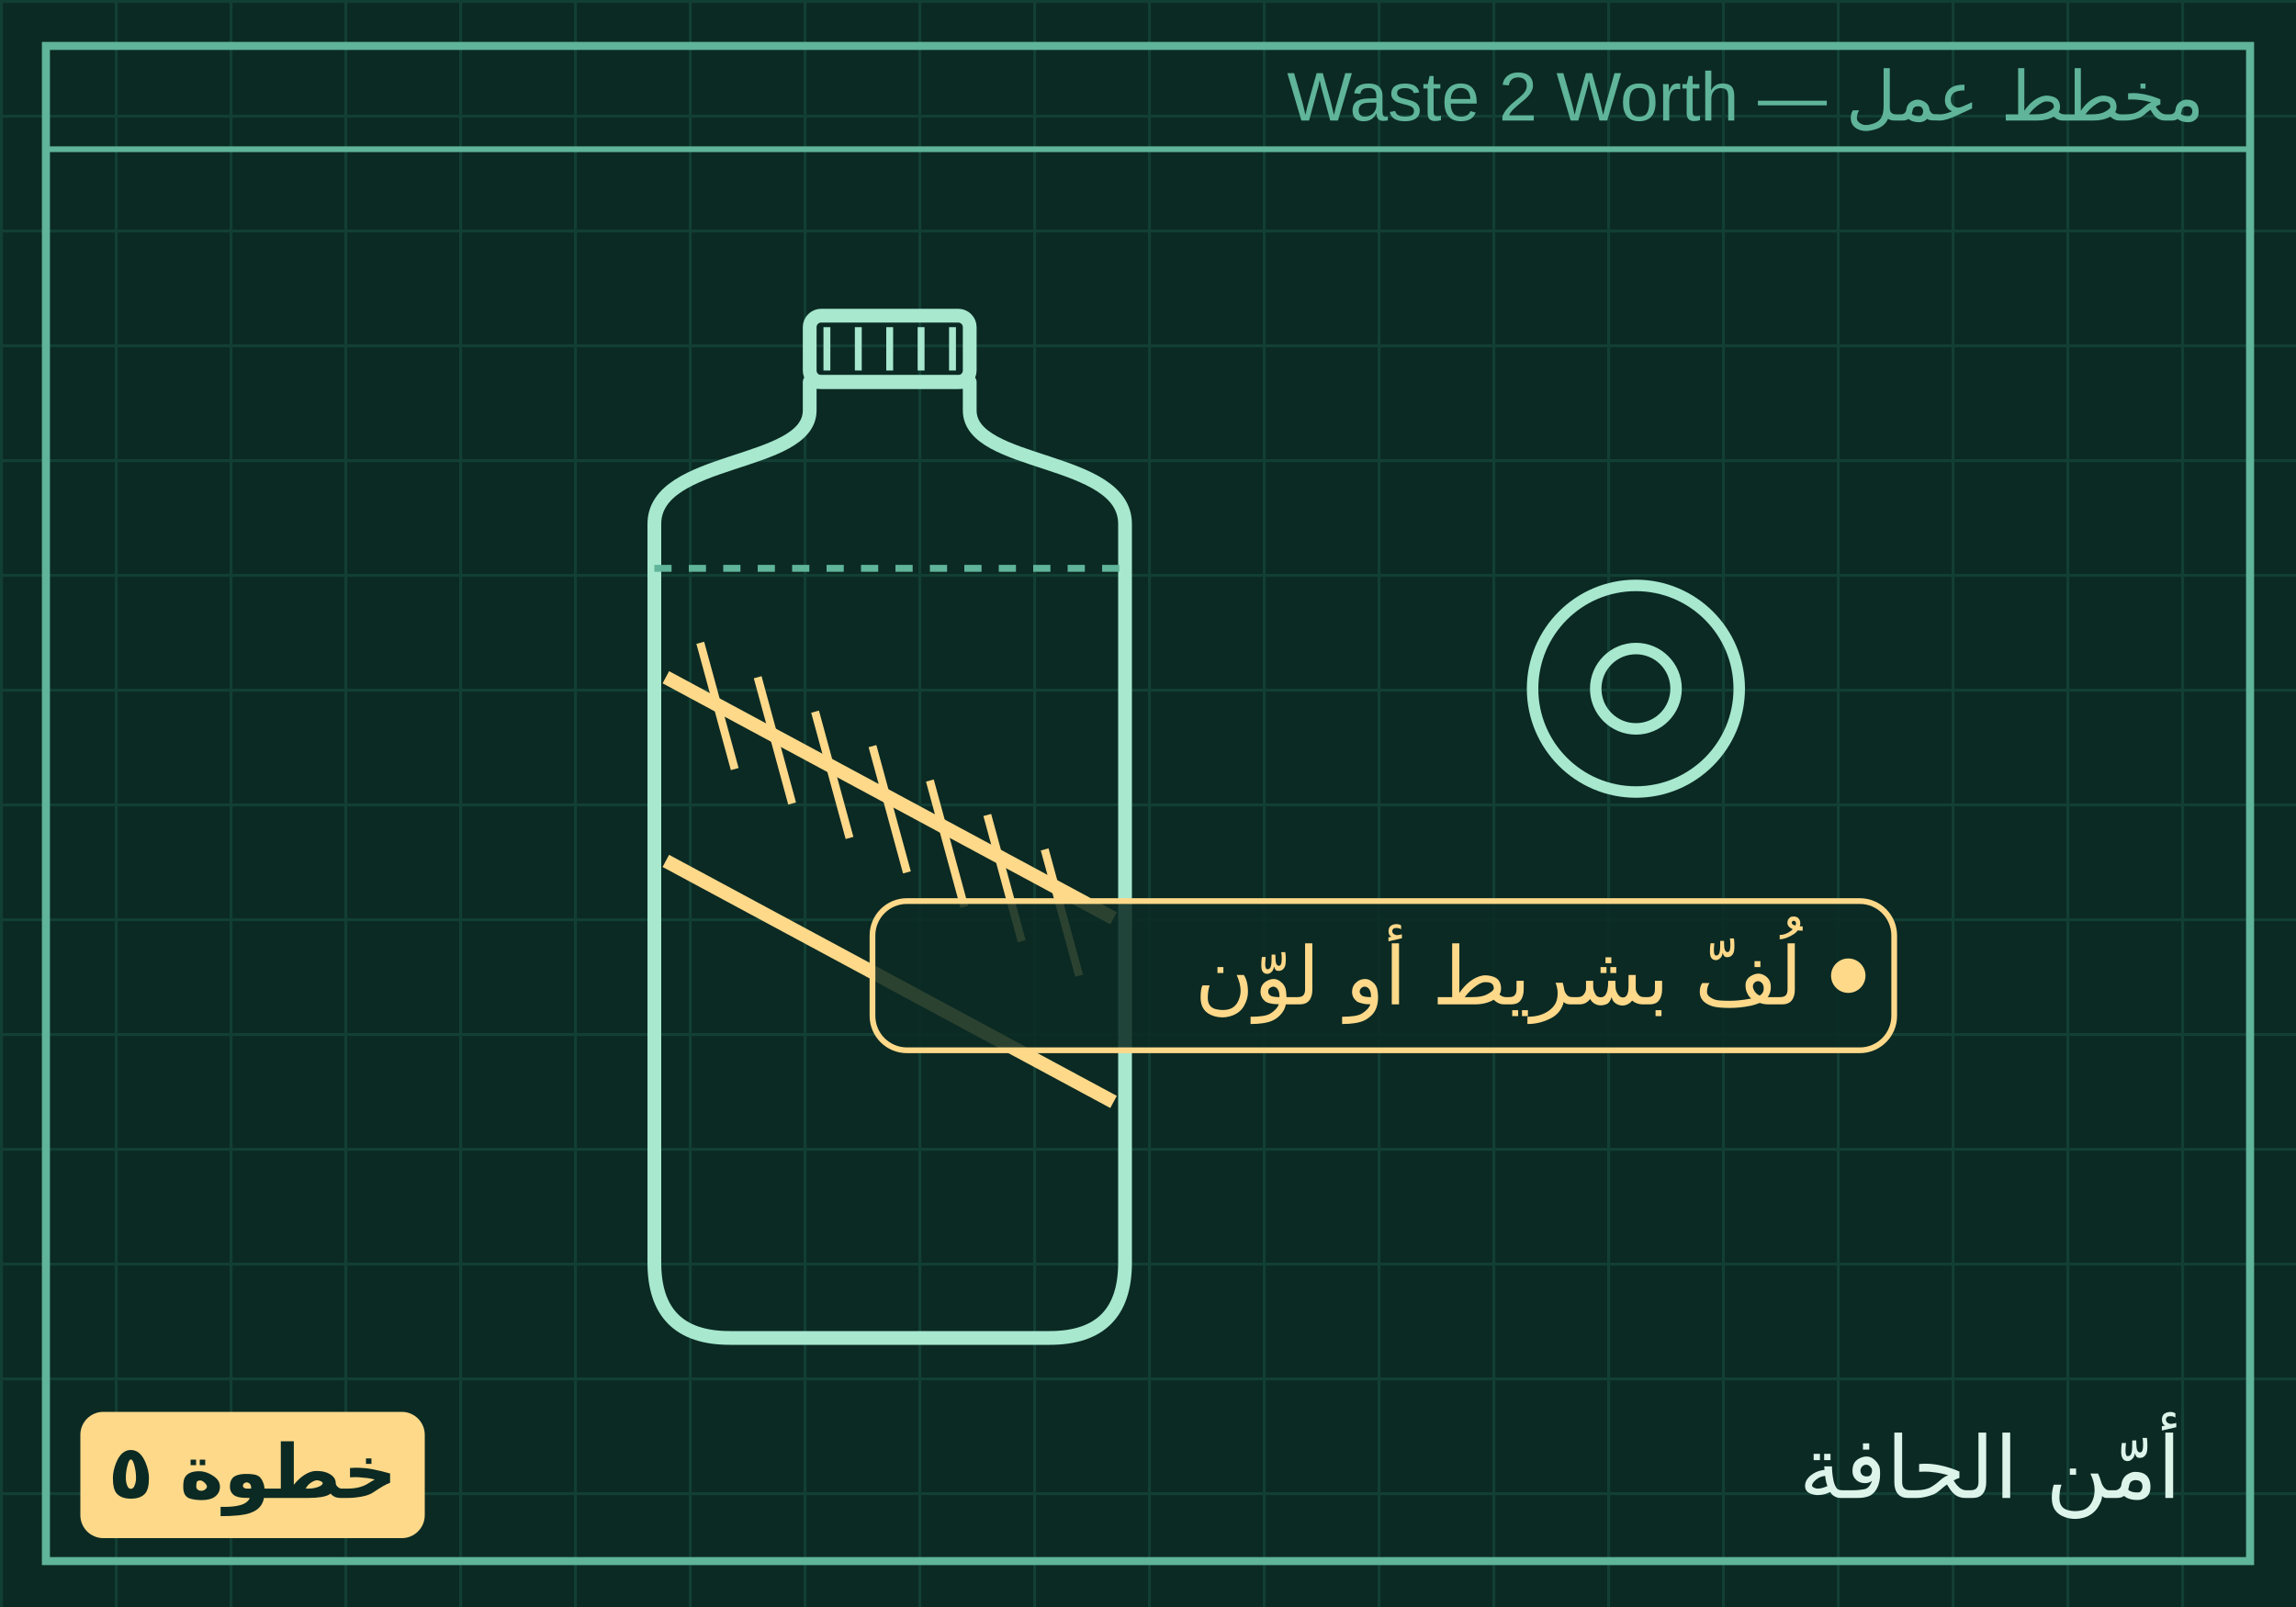
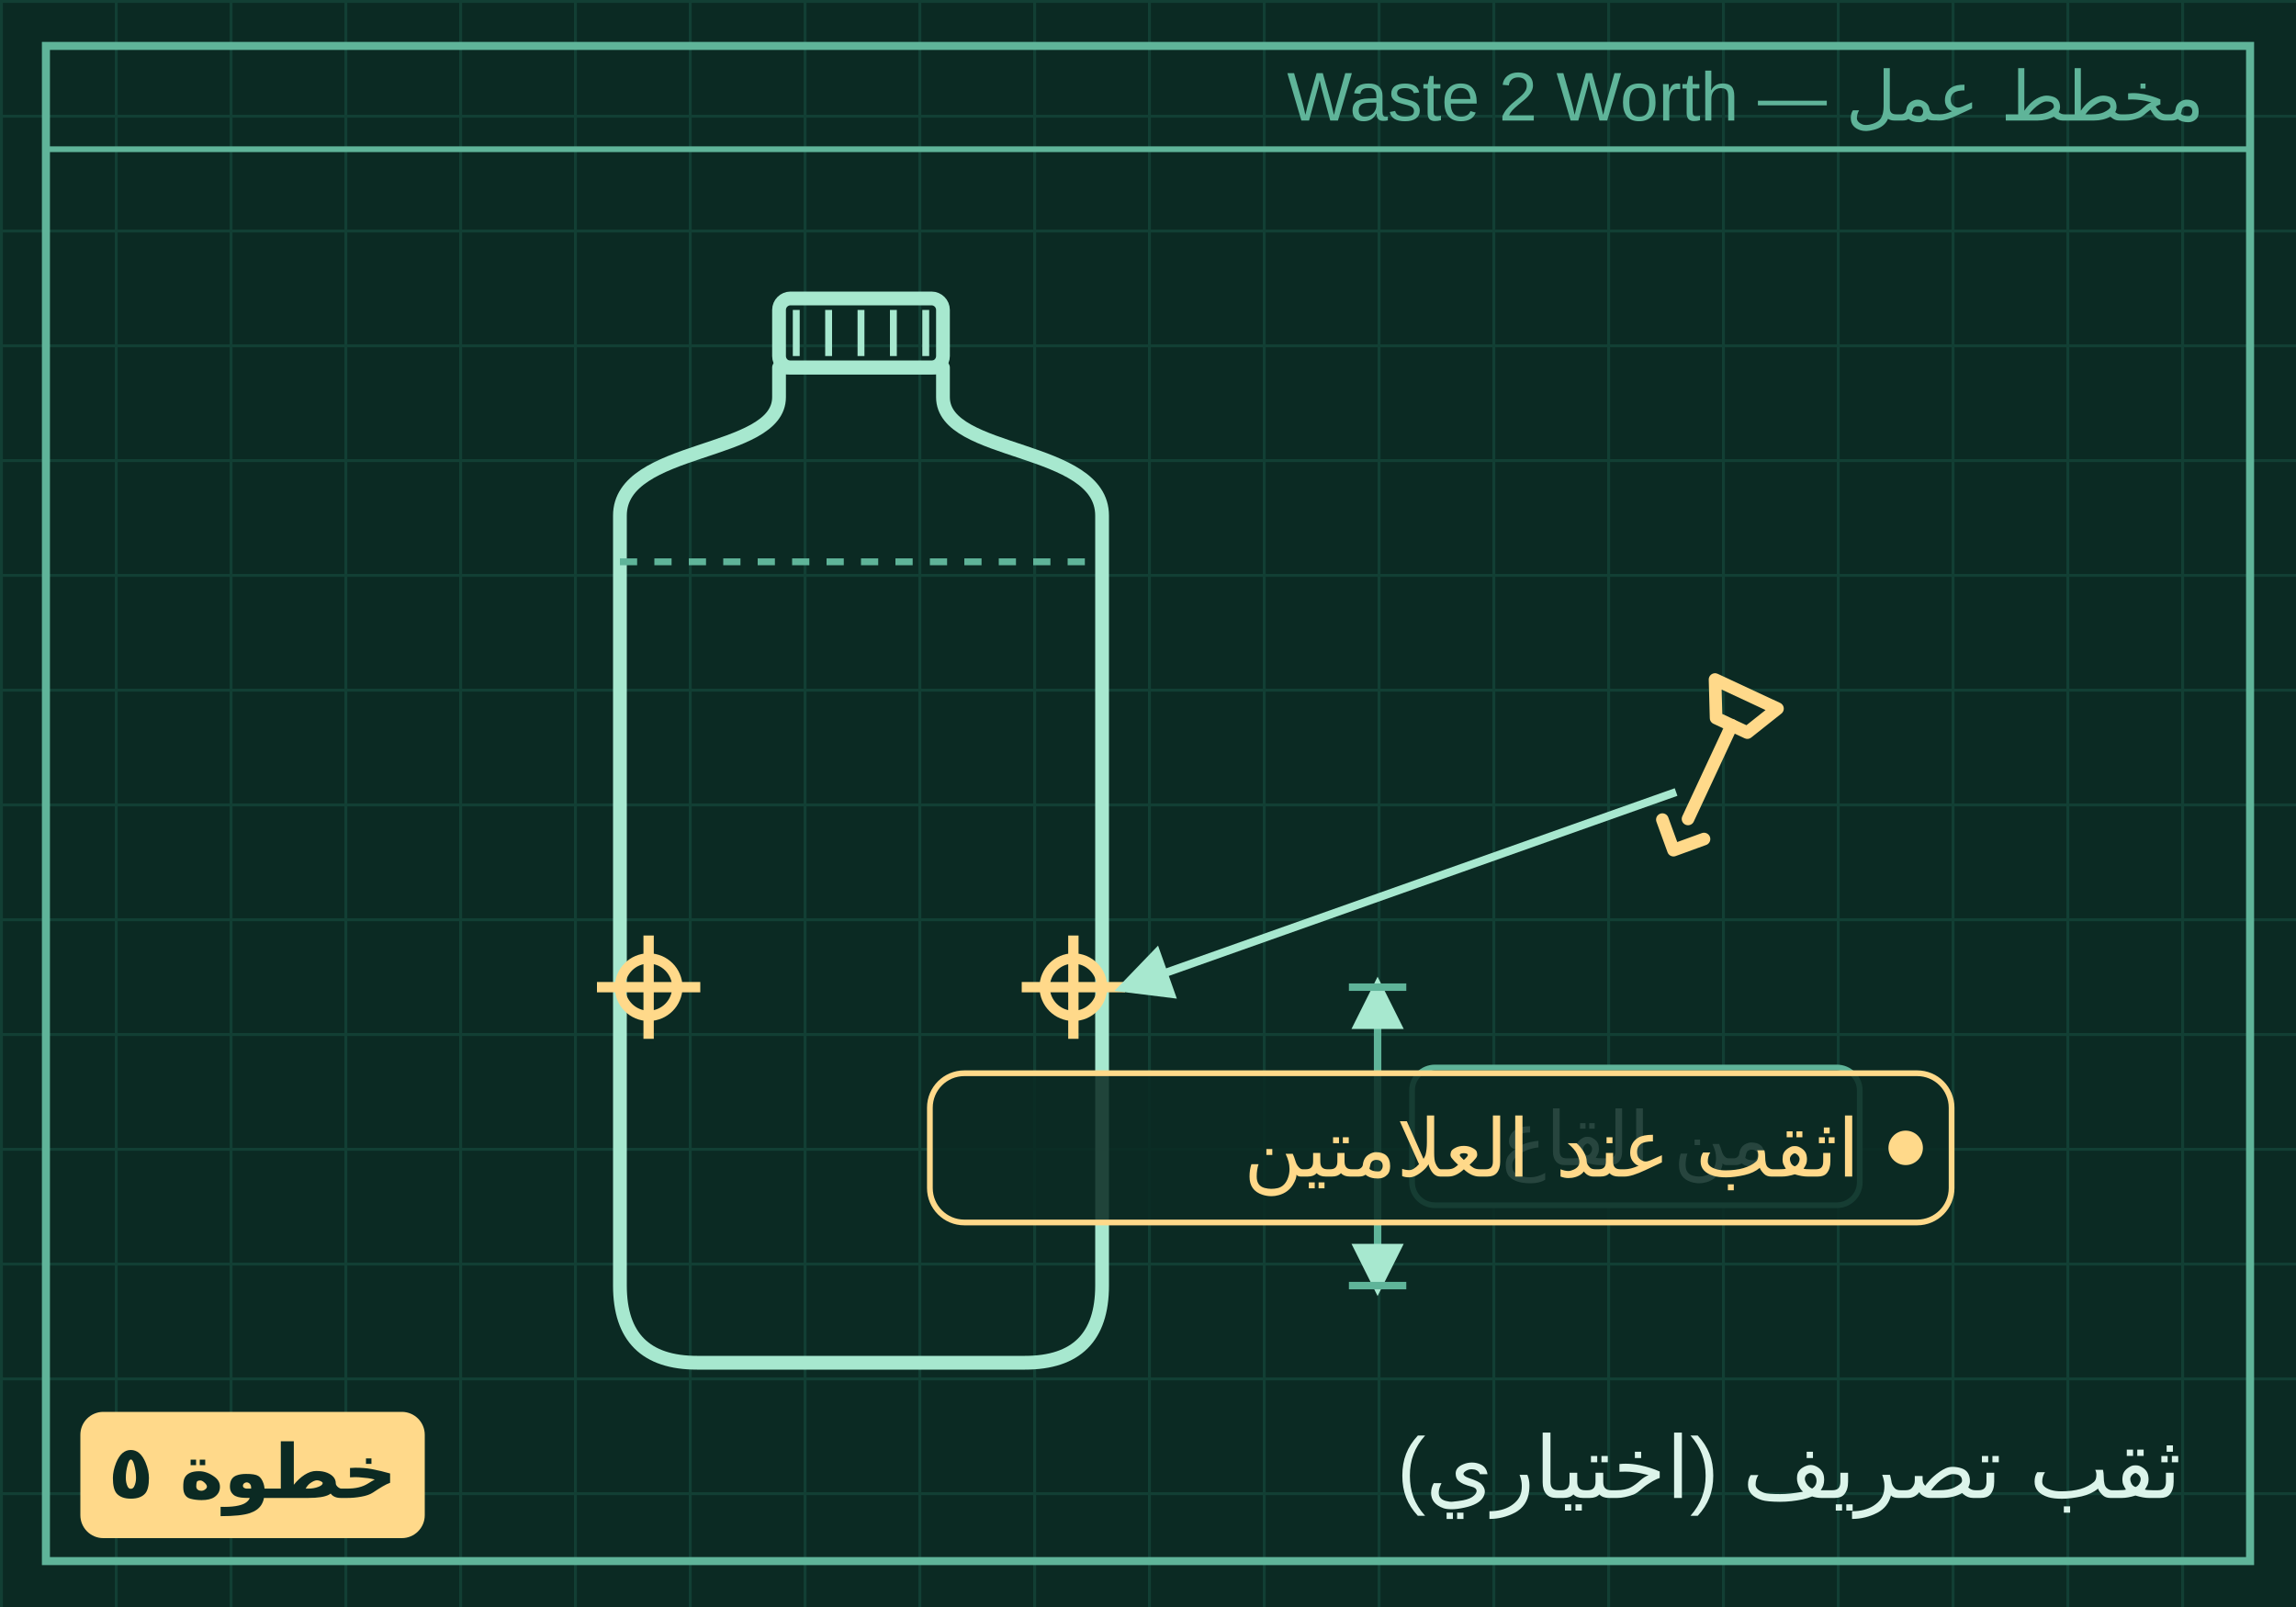
<svg xmlns="http://www.w3.org/2000/svg" width="400" height="280" viewBox="0 0 400 280">
  <defs>
    <marker id="ah" viewBox="0 0 10 10" refX="8" refY="5" markerWidth="7" markerHeight="7" orient="auto-start-reverse">
      <path d="M0 0L10 5L0 10z" fill="#a7e8cf" />
    </marker>
    <marker id="ahh" viewBox="0 0 10 10" refX="8" refY="5" markerWidth="7" markerHeight="7" orient="auto-start-reverse">
      <path d="M0 0L10 5L0 10z" fill="#ffd98a" />
    </marker>
    <pattern id="grid" width="20" height="20" patternUnits="userSpaceOnUse">
      <path d="M20 0H0V20" fill="none" stroke="#123f34" stroke-width="1" />
    </pattern>
    <pattern id="soil" width="9" height="9" patternUnits="userSpaceOnUse">
      <circle cx="2" cy="2" r="1.1" fill="#5fb499" />
      <circle cx="6.5" cy="6" r="1.1" fill="#5fb499" />
    </pattern>
    <pattern id="water" width="10" height="10" patternUnits="userSpaceOnUse" patternTransform="rotate(35)">
      <line x1="0" y1="0" x2="0" y2="10" stroke="#5fb499" stroke-width="1" />
    </pattern>
  </defs>
  <rect width="400" height="280" fill="#0b2a23" />
  <rect width="400" height="280" fill="url(#grid)" />
  <rect x="8" y="8" width="384" height="264" fill="none" stroke="#5fb499" stroke-width="1.4" />
  <rect x="8" y="8" width="384" height="18" fill="none" stroke="#5fb499" stroke-width="1" />
  <text x="384" y="21" font-family="'Segoe UI',Tahoma,Arial,sans-serif" font-size="12" fill="#5fb499" text-anchor="start" direction="rtl">مخطط عمل — Waste 2 Worth</text>
  <g fill="none" stroke="#a7e8cf" stroke-width="2.4" stroke-linejoin="round">
-     <rect x="141.06" y="55" width="27.88" height="11.55" rx="2" />
-     <line x1="144.06" y1="57" x2="144.06" y2="64.55" stroke="#a7e8cf" stroke-width="1.2" />
-     <line x1="149.53" y1="57" x2="149.53" y2="64.55" stroke="#a7e8cf" stroke-width="1.2" />
-     <line x1="155" y1="57" x2="155" y2="64.55" stroke="#a7e8cf" stroke-width="1.2" />
-     <line x1="160.47" y1="57" x2="160.47" y2="64.55" stroke="#a7e8cf" stroke-width="1.2" />
-     <line x1="165.94" y1="57" x2="165.94" y2="64.55" stroke="#a7e8cf" stroke-width="1.2" />
-     <path d="M141.06 66.55 v4.95       C 141.06 81.4, 114 79.42, 114 91.3       v128.7       q0 13.12 13.12 13.12       h55.76       q13.12 0 13.12 -13.12       v-128.7       C 196 79.42, 168.94 81.4, 168.94 71.5       v-4.95 z" />
-     <path d="M114 99.022 h82" stroke="#5fb499" stroke-width="1.2" stroke-dasharray="3 3" />
+     <rect x="135.72" y="52" width="28.56" height="12.04" rx="2" />
+     <line x1="138.72" y1="54" x2="138.72" y2="62.04" stroke="#a7e8cf" stroke-width="1.2" />
+     <line x1="144.36" y1="54" x2="144.36" y2="62.04" stroke="#a7e8cf" stroke-width="1.2" />
+     <line x1="150" y1="54" x2="150" y2="62.04" stroke="#a7e8cf" stroke-width="1.2" />
+     <line x1="155.64" y1="54" x2="155.64" y2="62.04" stroke="#a7e8cf" stroke-width="1.2" />
+     <line x1="161.28" y1="54" x2="161.28" y2="62.04" stroke="#a7e8cf" stroke-width="1.2" />
+     <path d="M135.72 64.04 v5.16       C 135.72 79.52, 108 77.456, 108 89.84       v134.16       q0 13.44 13.44 13.44       h57.12       q13.44 0 13.44 -13.44       v-134.16       C 192 77.456, 164.28 79.52, 164.28 69.2       v-5.16 z" />
+     <path d="M108 97.89 h84" stroke="#5fb499" stroke-width="1.2" stroke-dasharray="3 3" />
  </g>
-   <g stroke="#ffd98a" stroke-width="2.4">
-     <path d="M116 118l78 42M116 150l78 42" />
+   <g stroke="#ffd98a" stroke-width="1.8">
+     <circle cx="113" cy="172" r="5" fill="none" />
+     <path d="M104 172h18M113 163v18" />
  </g>
-   <g stroke="#ffd98a" stroke-width="1.4">
-     <path d="M122 112l6 22" />
-     <path d="M132 118l6 22" />
-     <path d="M142 124l6 22" />
-     <path d="M152 130l6 22" />
-     <path d="M162 136l6 22" />
-     <path d="M172 142l6 22" />
-     <path d="M182 148l6 22" />
+   <g stroke="#ffd98a" stroke-width="1.8">
+     <circle cx="187" cy="172" r="5" fill="none" />
+     <path d="M178 172h18M187 163v18" />
  </g>
-   <g fill="none" stroke="#a7e8cf" stroke-width="2">
-     <circle cx="285" cy="120" r="18" />
-     <circle cx="285" cy="120" r="7" />
+   <g stroke="#5fb499" stroke-width="1.3" fill="none">
+     <line x1="240" y1="224" x2="240" y2="172" marker-start="url(#ah)" marker-end="url(#ah)" />
+     <line x1="235" y1="224" x2="245" y2="224" />
+     <line x1="235" y1="172" x2="245" y2="172" />
  </g>
+   <rect x="246" y="186" width="78" height="24" rx="4" fill="#0b2a23" stroke="#5fb499" stroke-width="1" />
+   <text x="285" y="203" font-family="'Segoe UI',Tahoma,Arial,sans-serif" font-size="13" fill="#dcf4ea" text-anchor="middle" direction="rtl">من القاع</text>
+   <g transform="translate(300 130) rotate(25)" fill="none" stroke="#ffd98a" stroke-width="2.2" stroke-linecap="round" stroke-linejoin="round">
+     <path d="M-6 -10h12l-3 6h-6z" />
+     <path d="M0 -4v18" />
+     <path d="M-4 16l4 4l4 -4" stroke-dasharray="0" />
+   </g>
+   <path d="M292 138l-96 34" stroke="#a7e8cf" stroke-width="1.4" fill="none" marker-end="url(#ah)" />
  <g>
-     <rect x="152" y="157" width="178" height="26" rx="6" fill="#0b2a23" fill-opacity="0.86" stroke="#ffd98a" stroke-width="1" />
-     <circle cx="322" cy="170" r="3" fill="#ffd98a" />
-     <text x="314" y="175" font-family="'Segoe UI',Tahoma,Arial,sans-serif" font-size="14" fill="#ffd98a" text-anchor="start" direction="rtl">لُفّ بشريط أو لوّن</text>
+     <rect x="162" y="187" width="178" height="26" rx="6" fill="#0b2a23" fill-opacity="0.86" stroke="#ffd98a" stroke-width="1" />
+     <circle cx="332" cy="200" r="3" fill="#ffd98a" />
+     <text x="324" y="205" font-family="'Segoe UI',Tahoma,Arial,sans-serif" font-size="14" fill="#ffd98a" text-anchor="start" direction="rtl">اثقب عند العلامتين</text>
  </g>
  <g>
    <rect x="14" y="246" width="60" height="22" rx="4" fill="#ffd98a" />
    <text x="44" y="261" font-family="'Segoe UI',Tahoma,Arial,sans-serif" font-size="13" font-weight="700" fill="#0b2a23" text-anchor="middle">خطوة ٥</text>
-     <text x="380" y="261" font-family="'Segoe UI',Tahoma,Arial,sans-serif" font-size="15" fill="#dcf4ea" text-anchor="start" direction="rtl">أمّن الحافة</text>
+     <text x="380" y="261" font-family="'Segoe UI',Tahoma,Arial,sans-serif" font-size="15" fill="#dcf4ea" text-anchor="start" direction="rtl">ثقب تصريف (اختياري)</text>
  </g>
</svg>
